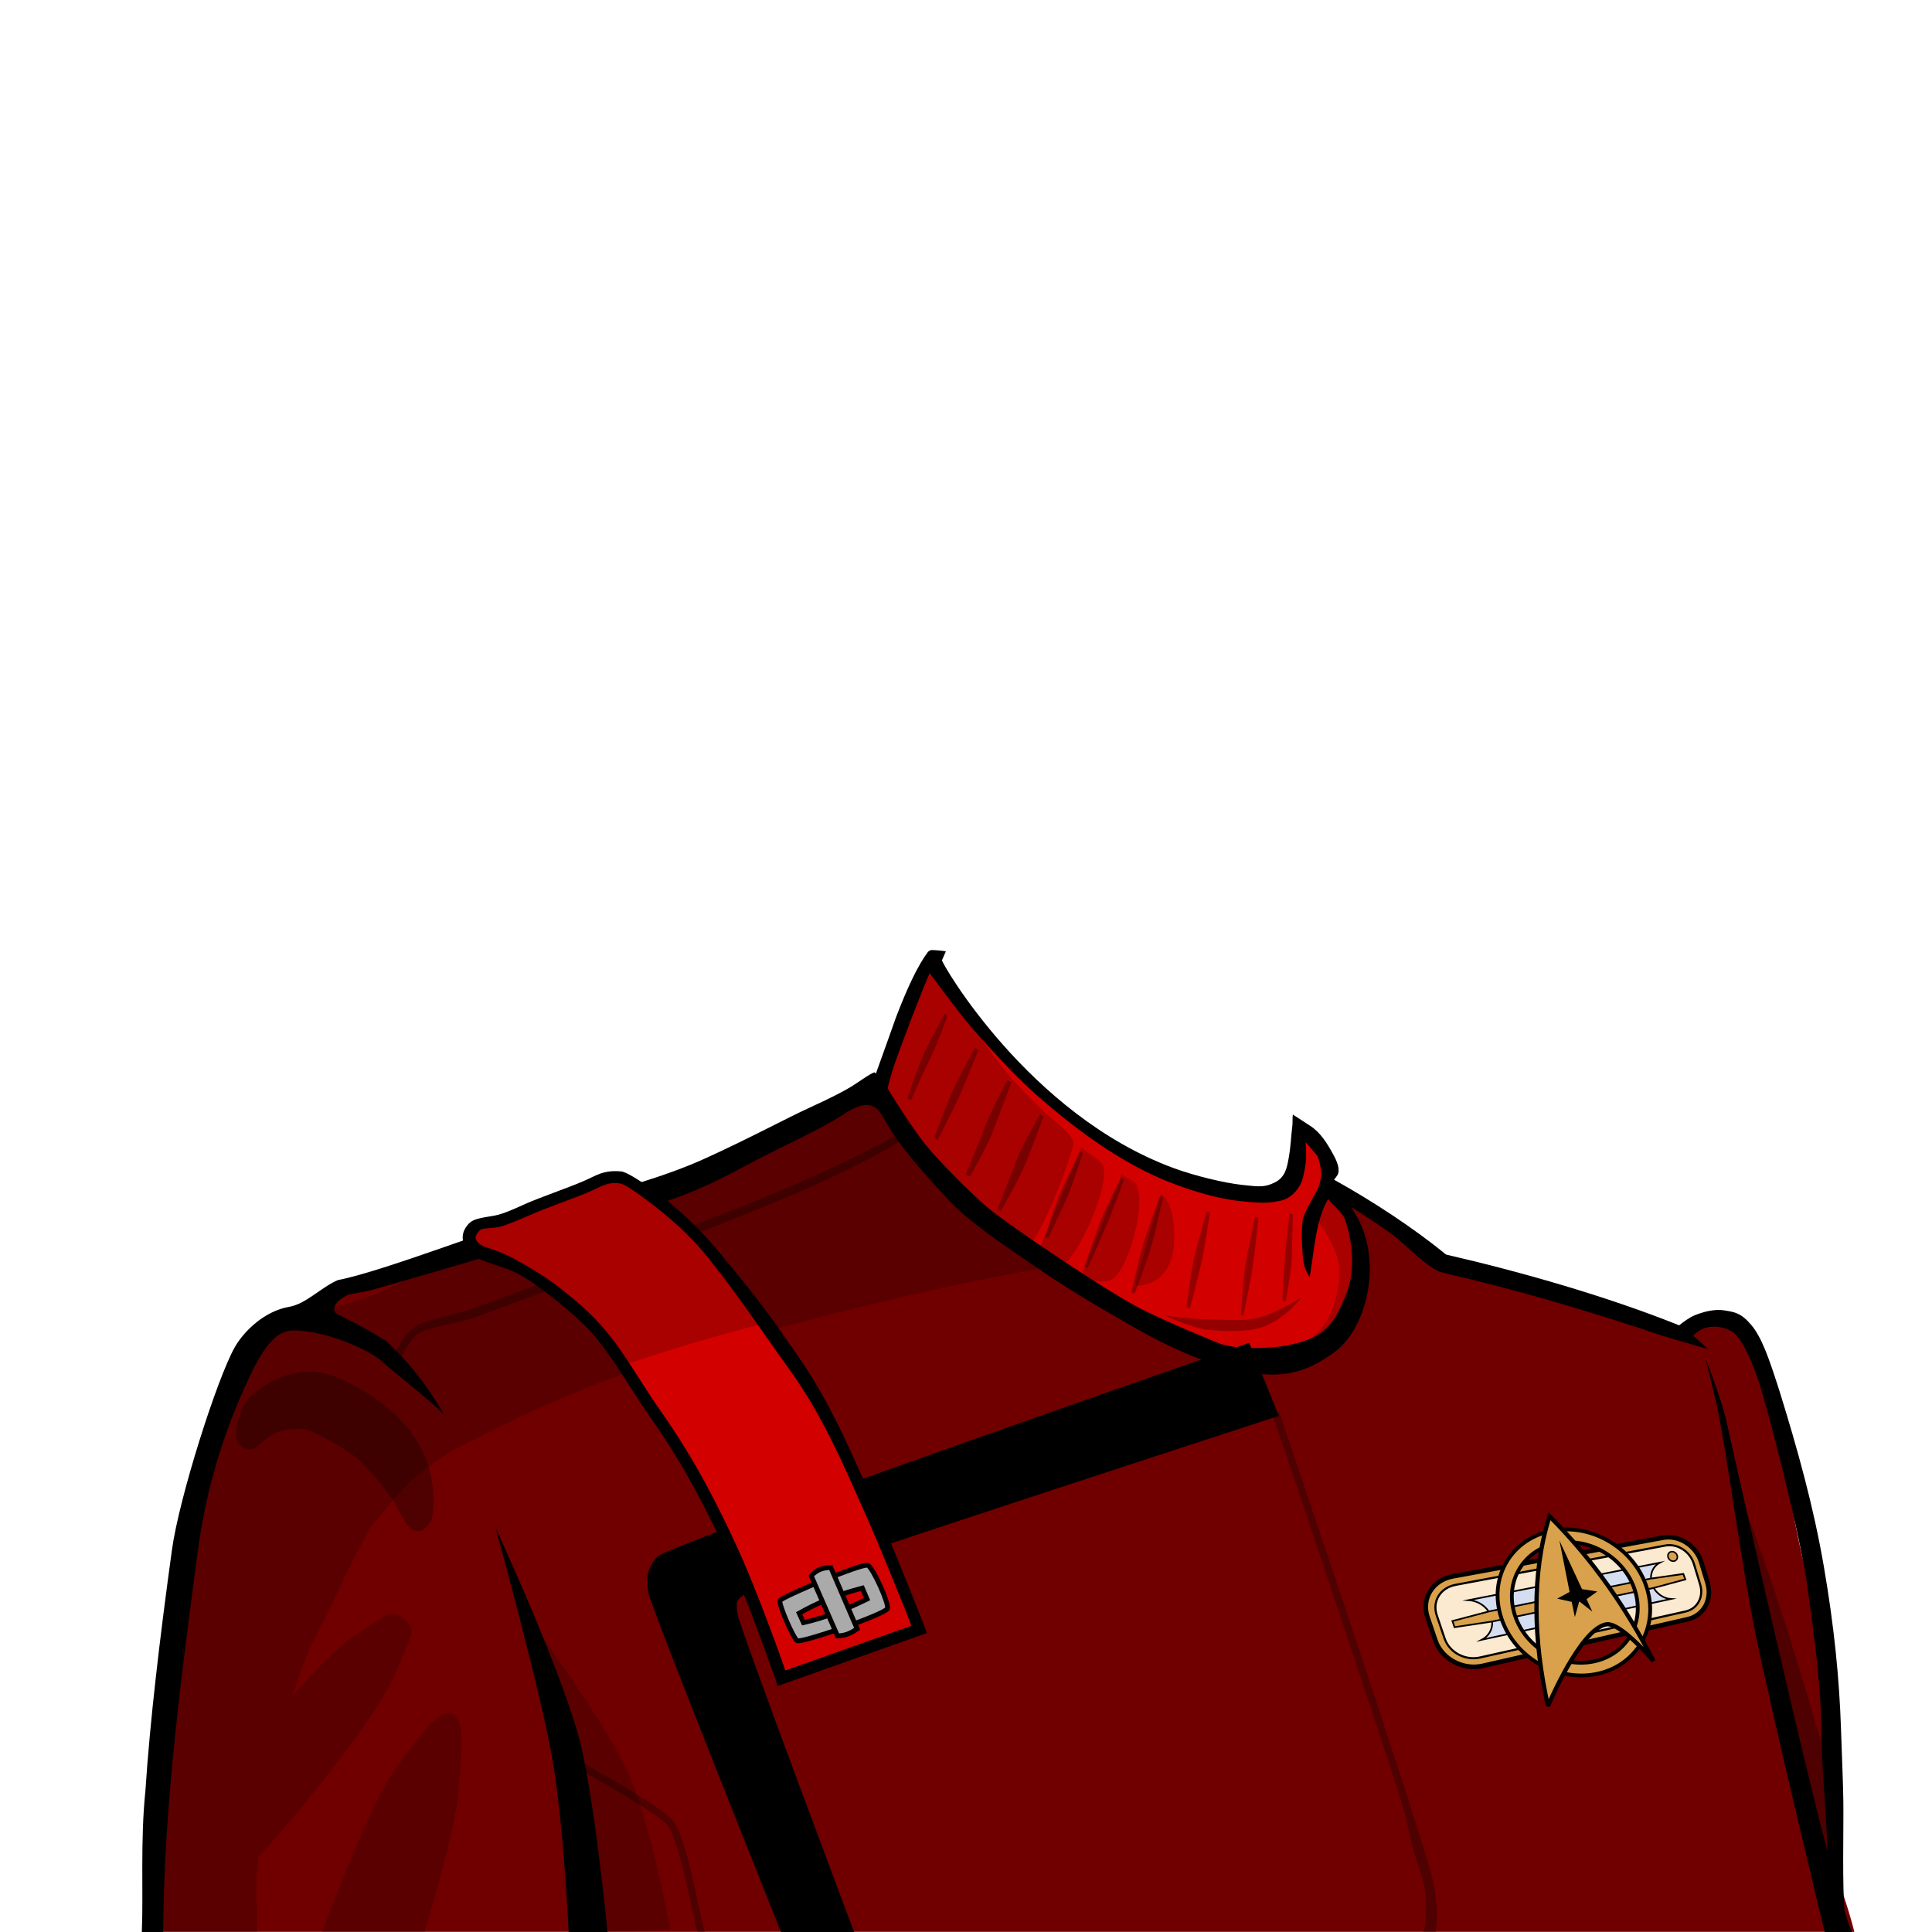
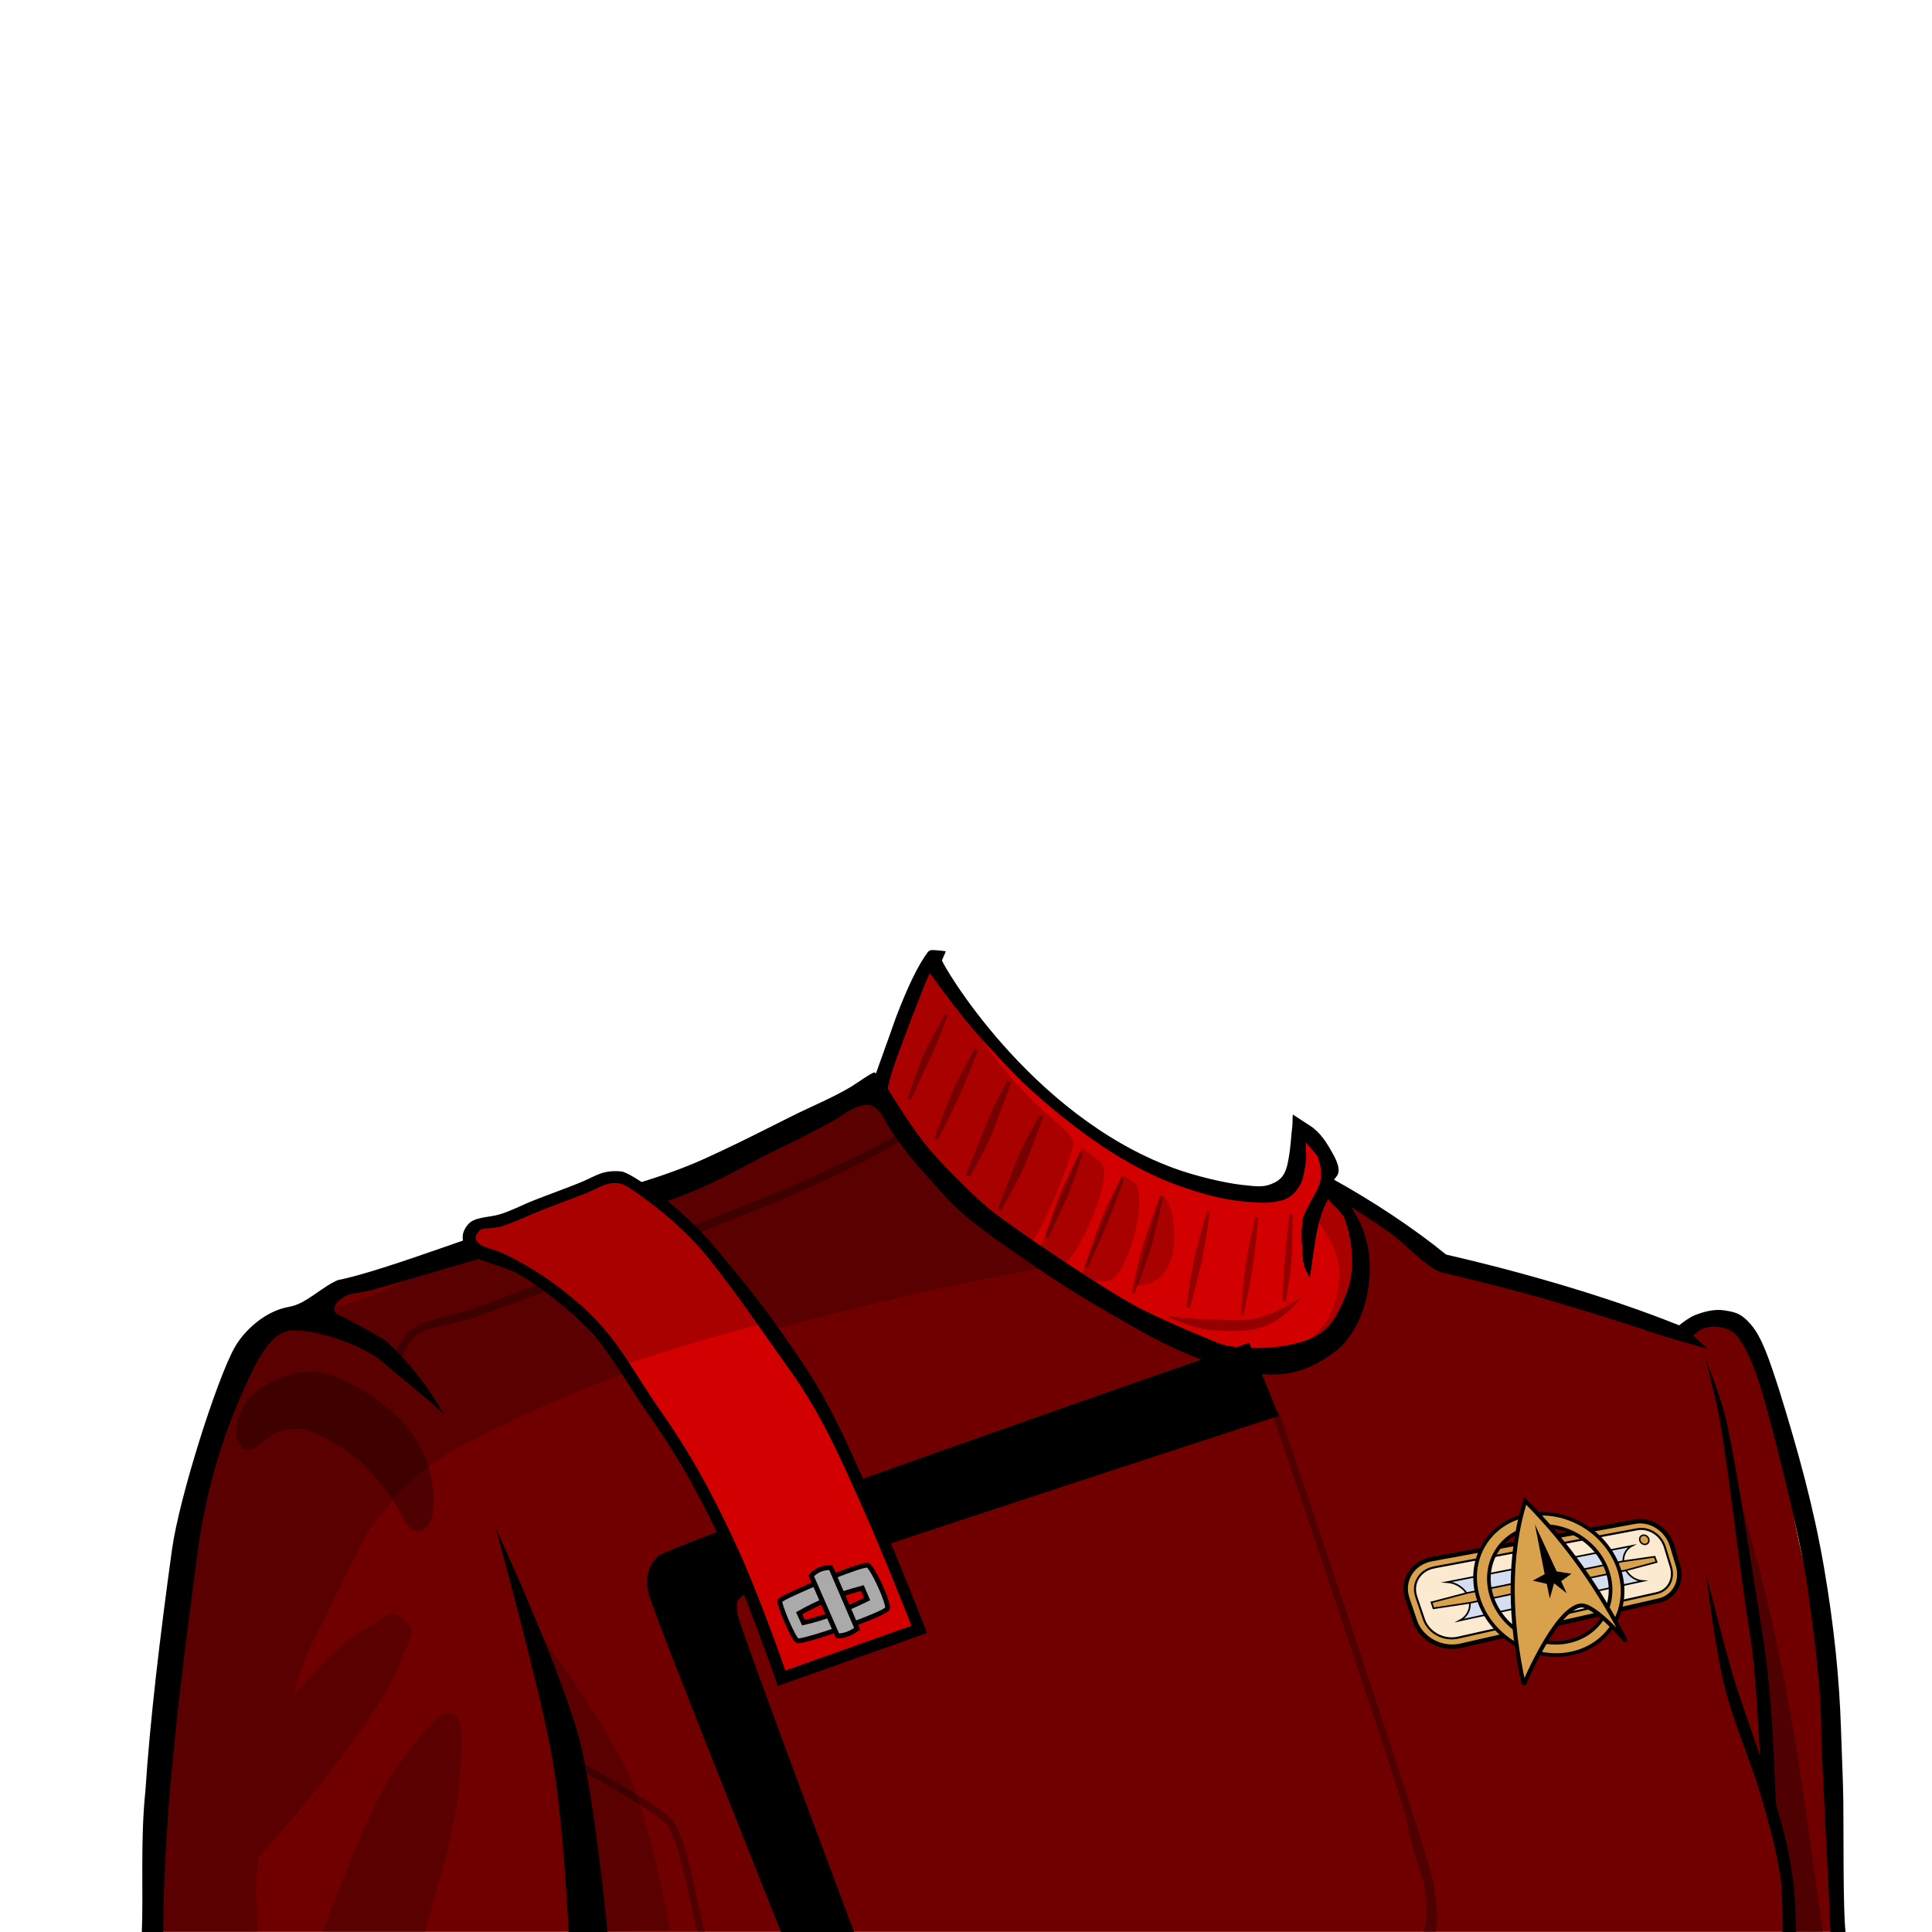
<svg xmlns="http://www.w3.org/2000/svg" width="400" height="400" viewBox="0 0 400 400" version="1.1" id="svg15392" xml:space="preserve">
  <defs id="defs15389" />
  <g id="layer2">
    <path d="m 197.159,245.269 c 12.444,11.152 26.061,20.754 40.716,28.695 l 16.571,6.813 c 0,0 5.667,2.146 16.403,-0.121 0,0 4.03,-0.979 6.349,-4.058 4.065,-5.522 5.469,-9.933 5.815,-14.836 -0.705,-1.992 -2.269,-6.179 -3.657,-9.865 -1.388,-3.688 -3.509,-7.376 -3.509,-7.376 l 0.546,-2.202 -6.601,-7.936 -1.501,11.364 -5.225,2.259 -3.297,-0.307 -3.199,-0.54 c -10.873,-1.412 -25.983,-10.591 -35.02,-17.228 -10.011,-8.518 -21.158,-19.296 -28.112,-30.26 -3.908,4.213 -4.583,6.949 -6.339,12.868 -4.585,11.282 -4.805,12.577 -0.946,20.016 1.255,2.113 1.862,3.637 3.806,5.987" style="fill:#d30000;fill-opacity:1;fill-rule:nonzero;stroke:none;stroke-width:1.333" id="path283406" />
-     <path id="path283456" style="opacity:0.2;fill:#000000;fill-opacity:1;fill-rule:nonzero;stroke:none;stroke-width:1.333" d="m 192.798,199.158 c 0,1e-5 -2.263,5.363 -5.53,12.832 -2.127,5.323 -4.989,8.949 -4.556,13.329 0.387,3.918 3.674,8.472 8.194,14.85 3.452,3.476 5.991,5.161 8.947,7.615 3.741,2.101 10.898,9.722 13,9.848 2.102,0.126 9.666,-19.447 9.363,-21.197 -0.303,-1.75 -4.642,-4.835 -6.65,-6.814 -8.344,-8.224 -11.823,-12.924 -18.973,-25.449 z m 31.125,38.416 -8.891,21.371 c 2.462,1.759 4.435,2.902 5.291,2.584 2.648,-0.991 10.236,-17.37 7.781,-20.619 -0.899,-1.191 -2.558,-1.937 -4.182,-3.336 z m 8.369,5.57 -8.463,21.055 c 2.268,1.092 4.331,1.483 6.217,0.768 2.976,-1.13 7.33,-14.378 5.285,-19.586 -0.292,-0.744 -1.587,-1.101 -3.039,-2.236 z m 42.624,2.181 -1.959,4.621 -0.435,2.355 c 0,0 3.916,5.074 4.591,9.259 0.618,3.833 -0.609,8.583 -2.325,11.725 -1.589,2.91 -8.019,7.669 -8.019,7.669 l 10.723,-4.464 4.514,-12.705 -2.342,-9.861 z m -34.599,1.939 -5.324,18.99 c 4.692,-0.183 6.587,-2.904 7.549,-5.693 0.816,-2.365 1.196,-11.296 -2.225,-13.297 z" />
    <path d="m 166.408,352.362 c -13.788,1.079 -41.091,2.289 -47.417,2.932 l 0.108,1.984 c 0,0 0.602,20.672 0.819,42.722 h 24.399 c 0.988,-22.693 5.003,-38.222 22.091,-47.638" style="opacity:0.2;fill:#000000;fill-opacity:1;fill-rule:nonzero;stroke:none;stroke-width:1.333" id="path283476" />
    <path d="m 176.59,354.748 c 4.167,0 9.357,-0.596 13.644,0.079 5.377,0.847 11.252,3.167 16.605,4.575 4.82,1.268 9.931,2.937 14.808,3.392 5.331,0.499 9.597,2.552 14.851,3.859 8.927,2.221 17.712,4.617 26.58,6.375 8.953,1.773 15.488,5.635 23.573,-0.756 3.796,-3 7.371,-6.689 11.239,-9.769 4.531,-3.608 9.285,-5.483 14.72,-7.296 2.201,-0.735 4.416,-1.433 6.605,-2.203 0.876,-0.308 3.648,-1.972 4.492,-1.815 -7.468,-1.384 -28.835,-2.711 -36.684,-3.816 -9.848,-1.385 -19.031,-1.245 -28.989,-1.02 -11.48,0.259 -22.931,1.909 -34.412,2.456 -11.781,0.563 -23.613,0.036 -35.392,0.343 -3.443,0.089 -9.141,-0.505 -11.648,1.391 -4.237,3.205 1.111,3.741 0.008,4.207" style="opacity:0.2;fill:#000000;fill-opacity:1;fill-rule:nonzero;stroke:none;stroke-width:1.333" id="path283492" />
-     <path id="path283350" style="fill:#700000;fill-opacity:1;fill-rule:nonzero;stroke:none;stroke-width:1.333" d="m 181.812,224.463 c -14.347,6.449 -26.456,10.668 -50.148,24.252 -16.347,4.407 -44.528,13.603 -56.77,17.49 -12.242,3.887 -16.063,6.1 -19.564,8.227 -13.77,16.453 -14.431,36.594 -17.4,53.391 -2.121,11.892 -2.523,23.354 -4.053,37.848 -1.993,13.076 -2.627,24.691 -1.938,34.297 H 383.92 c -1.248,-5.104 -3.23,-10.141 -3.664,-12.309 -0.433,-2.168 0.083,-4.271 -0.303,-7.965 -0.386,-3.694 -0.286,-5.481 -0.229,-11.014 0.057,-5.533 1.219,-17.812 -1.062,-25.49 -1.221,-4.105 -3.554,-13.661 -4.771,-17.768 -4.572,-18.132 -5.004,-34.082 -13.387,-48.806 -0.464,-0.815 -3.386,-3.84 -5.802,-3.403 -2.394,0.432 -5.463,3.615 -6.292,3.194 -3.161,-1.608 -6.229,-1.873 -12.152,-4.085 -9.042,-3.377 -21.745,-9.77 -34.15,-11.209 -5.248,-0.674 -13.242,-7.735 -17.094,-9.266 -4.103,-3.171 -3.031,-1.023 -7.127,-5.59 0,0 0.364,0.819 1.752,4.506 0.853,2.269 2.546,5.052 2.721,7.436 0.213,2.889 0.329,6.67 -0.33,9.455 -0.713,3.009 -5.034,11.598 -11.191,14.164 -6.157,2.566 -11.225,1.242 -16.48,-0.518 -5.254,-1.76 -16.2,-8.468 -16.2,-8.468 -18.126,-9.081 -28.347,-16.044 -39.869,-25.816 -2.768,-2.379 -6.107,-7.241 -8.051,-9.59 -1.943,-2.349 -3.508,-4.594 -4.762,-6.707 -4.143,-6.319 -3.664,1.746 -3.664,-6.254 z" />
-     <path id="path1" style="fill:#000000;fill-opacity:1;fill-rule:nonzero;stroke:none;stroke-width:1.333" d="M 192.826 196.691 C 192.563 196.754 192.316 196.888 192.113 197.09 C 190.05 199.858 187.911 204.342 185.484 210.68 C 185.484 210.68 183.393 216.62 181.348 222.264 L 181.072 222.021 C 180.394 222.1 177.314 224.326 176.279 224.955 C 174.806 225.851 172.251 227.219 167.545 229.363 C 162.839 231.508 155.082 235.725 145.949 239.865 C 136.817 244.005 127.971 246.017 115.959 250.037 C 103.603 253.738 79.158 263.292 69.934 265.033 C 66.358 266.614 63.398 269.928 59.922 270.555 C 54.771 271.412 50.49 275.621 48.625 278.896 C 44.953 285.347 37.101 310.025 35.607 320.834 C 33.128 338.781 31.033 356.409 30.104 370.801 C 29.037 381.02 29.709 391.801 29.363 400 L 33.791 400 C 33.85 374.077 37.844 344.518 40.846 321.898 C 43.067 304.369 48.563 291.619 51.768 284.818 C 54.928 278.111 57.616 275.464 60.643 275.445 C 66.945 275.407 75.696 279.071 78.805 281.621 C 81.935 284.432 89.366 290.171 91.904 292.838 C 88.305 286.604 84.823 282.205 79.873 277.588 C 74.39 274.232 70.857 272.608 69.979 272.174 C 68.397 271.393 69.208 269.346 72.172 268.045 C 72.549 267.879 75.573 267.496 77.408 266.969 C 85.947 264.514 105.343 258.909 109.727 257.316 C 116.783 254.753 130.346 251.399 138.607 248.496 C 146.869 245.594 151.495 242.816 156.893 240.021 C 162.29 237.227 170.338 233.569 174.549 230.771 C 178.76 227.974 181.047 228.094 182.811 231.189 C 185.767 236.975 191.76 243.392 196.109 248.148 C 200.458 252.904 207.989 257.852 212.084 260.672 C 219.981 266.225 225.043 269.197 234.002 274.361 C 242.961 279.525 250.763 282.754 257.57 283.988 C 264.378 285.223 269.712 284.911 276.475 279.803 C 283.237 274.694 286.464 260.355 280.375 250.969 C 280.249 250.774 280.028 250.283 279.85 249.951 C 280.159 250.147 284.777 253.083 287.797 255.254 C 290.918 257.498 295.3 262.363 298.305 263.391 C 314.955 267.294 325.262 270.394 340.34 275.254 C 342.509 276.1 347.786 277.644 348.625 277.846 C 348.98 277.931 353.428 279.275 353.428 279.275 C 353.565 279.121 351.433 277.37 350.549 276.508 C 353.365 273.613 357.1 274.791 358.568 275.654 C 360.037 276.517 362.273 280.283 364.217 286.285 C 366.161 292.288 372.751 317.901 374.203 328.488 C 375.656 339.076 377.116 349.377 377.09 359.98 C 377.387 368.504 378.186 377.027 378.482 385.551 C 379.854 391.155 381.939 395.84 381.939 395.84 C 381.386 391.408 381.721 377.845 381.645 373.055 C 381.568 368.264 381.494 367.882 381.152 357.77 C 380.81 347.658 379.777 336.929 377.625 324.42 C 375.473 311.911 372.208 300.179 368.432 288.025 C 366.242 281.164 364.73 276.847 362.58 274.316 C 360.43 271.786 359.126 271.661 357.064 271.309 C 355.003 270.956 352.665 271.591 350.879 272.311 C 349.826 272.735 348.558 273.67 347.65 274.395 C 332.963 268.485 314.945 263.311 299.406 259.746 C 292.564 254.169 284.045 248.589 276.199 244.244 C 276.426 243.963 276.67 243.655 276.922 243.279 C 277.554 242.068 276.751 240.318 275.99 238.936 C 274.688 236.57 273.358 234.454 271.256 233.086 L 267.666 230.75 C 267.565 231.551 267.642 232.438 267.582 232.926 C 267.236 235.757 267.297 236.9 266.814 239.73 C 266.435 241.957 265.999 243.791 263.932 244.812 C 261.865 245.834 260.822 245.73 257.123 245.316 C 253.424 244.903 247.413 243.468 242.971 241.832 C 212.948 230.775 194.845 199.221 195.025 198.809 L 195.83 196.971 C 195.557 196.88 193.981 196.735 193.605 196.721 L 192.826 196.691 z M 192.479 201.477 C 192.479 201.477 194.783 204.575 195.178 205.102 C 198.637 209.71 200.435 211.997 203.461 215.338 C 209.3 221.785 212.514 225.159 219.055 230.484 C 226.71 236.717 234.776 242.082 243.566 245.305 C 247.688 246.817 252.104 248.131 256.463 248.648 C 261.279 249.144 262.553 249.14 265.156 248.586 C 267.759 248.032 269.407 245.426 269.764 243.812 C 270.166 241.996 270.496 240.435 270.42 238.59 L 270.332 236.484 L 272.779 239.348 C 273.519 241.472 273.937 243.365 272.986 245.75 C 272.4 247.224 269.944 250.941 269.717 252.613 C 269.397 254.964 269.539 257.022 269.678 259.34 C 269.813 261.615 269.964 262.373 271.146 264.443 C 271.962 259.87 272.273 254.4 274.055 250.066 C 274.367 249.308 274.685 248.737 274.975 248.244 C 275.732 249.328 277.141 250.308 278.26 251.957 C 279.869 256.145 280.885 262.631 278.662 268.1 C 276.439 273.569 274.747 276.349 268.891 277.99 C 263.034 279.631 255.145 279.267 252.359 278.107 C 249.574 276.948 243.086 274.362 236.48 271.111 C 229.875 267.861 208.448 253.442 204.322 249.877 C 200.196 246.312 194.061 240.03 191.617 236.977 C 189.217 233.979 185.505 228.281 183.779 225.336 C 183.824 225.121 183.862 224.948 183.943 224.607 C 183.951 224.593 183.964 224.571 183.971 224.559 L 183.957 224.547 C 184.183 223.612 184.52 222.358 185.123 220.566 C 186.295 217.086 191.157 204.291 192.479 201.477 z " />
+     <path id="path283350" style="fill:#700000;fill-opacity:1;fill-rule:nonzero;stroke:none;stroke-width:1.333" d="m 181.812,224.463 c -14.347,6.449 -26.456,10.668 -50.148,24.252 -16.347,4.407 -44.528,13.603 -56.77,17.49 -12.242,3.887 -16.063,6.1 -19.564,8.227 -13.77,16.453 -14.431,36.594 -17.4,53.391 -2.121,11.892 -2.523,23.354 -4.053,37.848 -1.993,13.076 -2.627,24.691 -1.938,34.297 H 380.42 c 0.078,-6.597 -0.228,-9.312 -0.164,-12.309 0.064,-2.997 0.083,-4.271 -0.303,-7.965 -0.386,-3.694 -0.286,-5.481 -0.229,-11.014 0.057,-5.533 1.219,-17.812 -1.062,-25.49 -1.221,-4.105 -3.554,-13.661 -4.771,-17.768 -4.572,-18.132 -5.004,-34.082 -13.387,-48.806 -0.464,-0.815 -3.386,-3.84 -5.802,-3.403 -2.394,0.432 -5.463,3.615 -6.292,3.194 -3.161,-1.608 -6.229,-1.873 -12.152,-4.085 -9.042,-3.377 -21.745,-9.77 -34.15,-11.209 -5.248,-0.674 -13.242,-7.735 -17.094,-9.266 -4.103,-3.171 -3.031,-1.023 -7.127,-5.59 0,0 0.364,0.819 1.752,4.506 0.853,2.269 2.546,5.052 2.721,7.436 0.213,2.889 0.329,6.67 -0.33,9.455 -0.713,3.009 -5.034,11.598 -11.191,14.164 -6.157,2.566 -11.225,1.242 -16.48,-0.518 -5.254,-1.76 -16.2,-8.468 -16.2,-8.468 -18.126,-9.081 -28.347,-16.044 -39.869,-25.816 -2.768,-2.379 -6.107,-7.241 -8.051,-9.59 -1.943,-2.349 -3.508,-4.594 -4.762,-6.707 -4.143,-6.319 -3.664,1.746 -3.664,-6.254 z" />
+     <path id="path1" style="fill:#000000;fill-opacity:1;fill-rule:nonzero;stroke:none;stroke-width:1.333" d="m 192.826,196.691 c -0.264,0.062 -0.51,0.197 -0.713,0.398 -2.064,2.768 -4.203,7.253 -6.629,13.59 0,0 -2.091,5.94 -4.137,11.584 l -0.275,-0.242 c -0.679,0.079 -3.758,2.305 -4.793,2.934 -1.473,0.896 -4.028,2.264 -8.734,4.408 -4.706,2.145 -12.463,6.362 -21.596,10.502 -9.133,4.14 -17.978,6.151 -29.99,10.172 -12.356,3.701 -36.801,13.255 -46.025,14.996 -3.576,1.581 -6.536,4.895 -10.012,5.521 -5.151,0.857 -9.432,5.066 -11.297,8.342 -3.672,6.451 -11.524,31.129 -13.018,41.938 -2.479,17.947 -4.574,35.575 -5.504,49.967 C 29.037,381.02 29.709,391.801 29.363,400 h 4.428 c 0.059,-25.923 4.053,-55.482 7.055,-78.102 2.221,-17.53 7.717,-30.279 10.922,-37.08 3.161,-6.708 5.848,-9.355 8.875,-9.373 6.303,-0.038 15.053,3.626 18.162,6.176 3.13,2.811 10.561,8.55 13.1,11.217 -3.599,-6.234 -7.082,-10.633 -12.031,-15.25 -5.483,-3.356 -9.016,-4.98 -9.895,-5.414 -1.581,-0.781 -0.77,-2.827 2.193,-4.129 0.377,-0.166 3.402,-0.549 5.236,-1.076 8.539,-2.455 27.934,-8.06 32.318,-9.652 7.056,-2.563 20.619,-5.918 28.881,-8.82 8.261,-2.902 12.887,-5.681 18.285,-8.475 5.398,-2.794 13.445,-6.453 17.656,-9.25 4.211,-2.797 6.498,-2.677 8.262,0.418 2.956,5.785 8.95,12.203 13.299,16.959 4.349,4.756 11.88,9.703 15.975,12.523 7.897,5.553 12.959,8.525 21.918,13.689 8.959,5.164 16.761,8.392 23.568,9.627 6.808,1.235 12.141,0.923 18.904,-4.186 6.763,-5.109 9.989,-19.447 3.9,-28.834 -0.126,-0.194 -0.347,-0.686 -0.525,-1.018 0.309,0.196 4.928,3.131 7.947,5.303 3.121,2.244 7.503,7.11 10.508,8.137 16.651,3.904 26.957,7.003 42.035,11.863 2.169,0.846 7.446,2.39 8.285,2.592 0.355,0.086 4.803,1.43 4.803,1.43 0.137,-0.155 -1.995,-1.906 -2.879,-2.768 2.816,-2.895 6.551,-1.717 8.02,-0.854 1.468,0.863 3.705,4.628 5.648,10.631 1.944,6.002 8.534,31.616 9.986,42.203 1.453,10.588 2.913,20.889 2.887,31.492 0.297,8.524 1.593,31.496 1.89,40.02 h 3.125 c -0.553,-4.432 -0.384,-22.155 -0.461,-26.945 -0.076,-4.791 -0.15,-5.173 -0.492,-15.285 -0.342,-10.112 -1.375,-20.84 -3.527,-33.35 -2.152,-12.509 -5.417,-24.241 -9.193,-36.395 -2.19,-6.861 -3.701,-11.179 -5.852,-13.709 -2.15,-2.53 -3.454,-2.655 -5.516,-3.008 -2.062,-0.352 -4.4,0.282 -6.186,1.002 -1.053,0.424 -2.321,1.359 -3.229,2.084 -14.687,-5.909 -32.705,-11.084 -48.244,-14.648 -6.842,-5.577 -15.361,-11.157 -23.207,-15.502 0.227,-0.282 0.471,-0.589 0.723,-0.965 0.632,-1.212 -0.171,-2.961 -0.932,-4.344 -1.302,-2.366 -2.632,-4.481 -4.734,-5.85 L 267.666,230.75 c -0.101,0.801 -0.024,1.688 -0.084,2.176 -0.346,2.831 -0.285,3.975 -0.768,6.805 -0.38,2.227 -0.816,4.061 -2.883,5.082 -2.067,1.021 -3.11,0.917 -6.809,0.504 -3.699,-0.413 -9.71,-1.848 -14.152,-3.484 -30.022,-11.057 -48.126,-42.611 -47.945,-43.023 l 0.805,-1.838 c -0.273,-0.091 -1.849,-0.236 -2.225,-0.25 z m -0.348,4.785 c 0,0 2.304,3.099 2.699,3.625 3.459,4.608 5.257,6.896 8.283,10.236 5.839,6.447 9.053,9.822 15.594,15.146 7.656,6.233 15.721,11.598 24.512,14.82 4.121,1.512 8.538,2.826 12.896,3.344 4.817,0.495 6.091,0.492 8.693,-0.062 2.603,-0.554 4.251,-3.16 4.607,-4.773 0.402,-1.816 0.733,-3.377 0.656,-5.223 l -0.088,-2.105 2.447,2.863 c 0.74,2.125 1.158,4.017 0.207,6.402 -0.586,1.474 -3.043,5.191 -3.27,6.863 -0.32,2.35 -0.178,4.409 -0.039,6.727 0.135,2.275 0.287,3.033 1.469,5.104 0.816,-4.573 1.127,-10.043 2.908,-14.377 0.312,-0.758 0.63,-1.33 0.92,-1.822 0.758,1.084 2.166,2.064 3.285,3.713 1.609,4.188 2.626,10.674 0.402,16.143 -2.223,5.469 -3.915,8.25 -9.771,9.891 -5.857,1.641 -13.746,1.277 -16.531,0.117 -2.785,-1.16 -9.274,-3.745 -15.879,-6.996 -6.605,-3.251 -28.032,-17.669 -32.158,-21.234 -4.126,-3.565 -10.261,-9.847 -12.705,-12.9 -2.401,-2.998 -6.112,-8.695 -7.838,-11.641 0.045,-0.215 0.083,-0.388 0.164,-0.729 0.008,-0.014 0.021,-0.036 0.027,-0.049 l -0.014,-0.012 c 0.226,-0.935 0.563,-2.189 1.166,-3.98 1.172,-3.48 6.034,-16.275 7.355,-19.09 z" />
    <path style="color:#000000;fill:#000000;fill-opacity:0.3;-inkscape-stroke:none" d="m 185.898,234.82 c 0,0 -6.373,3.888 -21.188,10.355 -14.765,6.446 -62.132,24.12 -66.996,25.787 -4.892,1.677 -9.557,2.077 -12.279,4.115 -2.715,2.033 -3.881,6.02 -3.881,6.02 l 1.43,0.451 c 0,0 1.262,-3.707 3.35,-5.27 2.08,-1.557 7.205,-1.906 12.285,-3.648 5.108,-1.751 51.689,-19.232 66.61,-25.747 14.872,-6.493 21.451,-10.784 21.451,-10.784 z" id="path21830" />
    <path style="fill:#000000;fill-opacity:1;stroke:none;stroke-width:1px;stroke-linecap:butt;stroke-linejoin:miter;stroke-opacity:1" d="m 258.629,278.014 6.147,15.13 c 0,0 -107.828,35.127 -110.199,36.679 -2.371,1.552 -2.144,1.815 -1.891,4.255 C 152.938,336.518 176.832,400 176.832,400 h -15.13 c 0,0 -26.966,-67.368 -27.457,-70.177 -0.491,-2.809 -0.489,-5.007 1.891,-7.565 2.38,-2.558 122.492,-44.244 122.492,-44.244 z" id="path21855" />
    <path style="color:#000000;fill:#000000;fill-opacity:0.3;-inkscape-stroke:none" d="m 264.83,292.297 -1.42,0.482 c 0,0 7.669,22.598 15.494,46.078 3.913,11.74 7.864,23.701 10.914,33.164 1.525,4.731 1.989,8.337 2.945,11.477 0.956,3.14 1.911,5.871 2.045,6.628 0.617,3.486 0.402,5.903 0.373,7.432 -0.03,1.529 -0.526,2.441 -0.526,2.441 h 2.619 c 0,0 0.21,-0.774 0.242,-2.412 0.032,-1.638 -0.098,-4.153 -0.73,-7.723 -0.178,-1.006 -0.791,-3.149 -1.752,-6.303 -0.961,-3.154 -2.262,-7.266 -3.789,-12.002 -3.053,-9.472 -7.005,-21.435 -10.918,-33.178 -7.827,-23.485 -15.498,-46.086 -15.498,-46.086 z" id="path21857" />
-     <path style="fill:#000000;fill-opacity:1;stroke:none;stroke-width:1px;stroke-linecap:butt;stroke-linejoin:miter;stroke-opacity:1" d="m 353.138,281.382 c 0,0 3.239,8.064 4.312,12.9 4.396,19.808 16.287,71.756 20.328,86.806 5.027,18.724 5.674,18.913 5.674,18.913 h -5.674 c 0,0 -10.264,-42.336 -14.127,-60.797 -2.989,-14.284 -6.088,-38.407 -8.21,-48.239 -0.653,-3.023 -2.303,-9.583 -2.303,-9.583 z" id="path21859" />
+     <path style="fill:#000000;fill-opacity:1;stroke:none;stroke-width:1px;stroke-linecap:butt;stroke-linejoin:miter;stroke-opacity:1" d="m 353.138,281.382 c 0,0 3.239,8.064 4.312,12.9 2.247,10.127 4.718,27.184 7.366,43.471 2.531,15.569 2.385,30.606 3.135,38.903 C 369.698,395.964 369.579,400 369.579,400 h 1.6 c 0,0 -3.164,-18.766 -6.188,-30.806 -0.823,-3.277 -0.968,-20.021 -2.688,-30.762 -2.498,-15.591 -4.739,-37.637 -6.862,-47.468 -0.653,-3.023 -2.303,-9.583 -2.303,-9.583 z" id="path21859-9" />
    <path style="fill:#000000;fill-opacity:1;stroke:none;stroke-width:1px;stroke-linecap:butt;stroke-linejoin:miter;stroke-opacity:1" d="m 102.6,316.312 c 0,0 9.466,34.291 11.82,48.227 C 116.775,378.475 117.731,400 117.731,400 h 8.038 c 0,0 -2.183,-23.234 -5.201,-37.352 -3.018,-14.119 -17.967,-46.336 -17.967,-46.336 z" id="path24240" />
    <path style="fill:#000000;fill-opacity:0.3;stroke:none;stroke-width:1px;stroke-linecap:butt;stroke-linejoin:miter;stroke-opacity:1" d="m 49.352,298.674 c -0.688,-1.078 -0.514,-3.032 0.041,-5.084 0.554,-2.052 1.722,-4.2 4.434,-6.067 2.712,-1.867 6.67,-3.875 11.367,-3.51 4.697,0.365 10.943,4.165 14.71,7.188 3.767,3.023 6.24,6.356 7.857,9.863 1.616,3.506 2.129,7.823 2.006,10.364 -0.123,2.541 -0.433,3.61 -1.337,4.513 -0.905,0.903 -1.207,1.424 -2.842,0.836 -1.635,-0.588 -3.678,-5.516 -4.179,-6.185 -0.501,-0.669 -4.427,-6.181 -7.522,-8.693 -3.095,-2.511 -9.528,-5.851 -10.866,-6.018 -1.337,-0.167 -4.291,-0.05 -6.133,0.875 -1.842,0.924 -3.734,3.179 -4.9,3.304 -1.166,0.125 -1.947,-0.308 -2.636,-1.386 z" id="path26498" />
    <path style="fill:#d30000;fill-opacity:1;stroke:none;stroke-width:2.5;stroke-linecap:butt;stroke-linejoin:miter;stroke-dasharray:none;stroke-opacity:1" d="m 128.426,243.879 c 3.312,0.306 13.521,7.609 19.605,15.378 6.084,7.769 10.494,13.567 17.026,23.502 6.532,9.935 10.777,20.196 14.713,28.966 3.936,8.77 10.259,25.576 10.259,25.576 l -28.388,10.115 c 0,0 -5.924,-17.313 -9.918,-26.036 -3.994,-8.723 -8.666,-18.101 -15.632,-28.046 -6.966,-9.945 -20.646,-26.349 -26.548,-29.741 -5.902,-3.391 -8.164,-3.258 -10.918,-4.687 -2.754,-1.429 -3.54,-4.097 -1.034,-5.287 2.506,-1.19 6.924,-1.697 10.324,-3.208 3.4,-1.511 10.453,-3.364 13.27,-4.577 2.817,-1.213 3.93,-2.26 7.241,-1.954 z" id="path25547" />
    <path style="color:#000000;fill:#000000;-inkscape-stroke:none" d="m 128.576,242.527 c -1.799,-0.166 -3.158,0.051 -4.344,0.477 -1.185,0.426 -2.165,0.996 -3.508,1.574 -3.194,1.375 -8.878,3.312 -11.979,4.69 -1.628,0.723 -3.604,1.672 -5.516,2.215 -1.934,0.549 -4.957,0.506 -6.198,1.881 -0.948,1.05 -1.412,2.161 -1.182,3.48 0.23,1.319 0.725,2.136 2.051,3.079 1.649,1.174 4.216,1.686 7.615,3.01 3.4,1.324 7.685,4.662 11.803,8.079 8.301,6.889 10.832,13.163 17.749,23.038 6.905,9.858 11.538,19.154 15.52,27.85 3.921,8.564 10.015,25.933 10.015,25.933 l 0.389,1.24 30.91,-10.969 -0.422,-1.182 c 0,0 -6.591,-16.845 -10.57,-25.71 -3.924,-8.744 -8.314,-19.556 -14.809,-29.141 -6.727,-9.929 -9.781,-13.906 -17.638,-23.321 -3.823,-4.58 -8.666,-9.091 -13.418,-12.539 -2.402,-1.64 -5.299,-3.584 -6.47,-3.686 z m -0.23,2.49 c 1.314,0.224 4.221,2.488 5.232,3.219 4.663,3.383 9.57,7.767 13.193,12.353 7.267,9.197 9.886,13.525 16.77,23.092 6.806,9.458 11.141,19.759 15.088,28.555 3.621,8.069 9.408,22.542 10.062,24.355 l -26.107,9.264 c -0.597,-1.898 -5.943,-16.743 -9.722,-24.995 -4.007,-8.75 -8.719,-18.21 -15.746,-28.242 -7.015,-10.016 -9.496,-16.305 -18.2,-23.528 -4.385,-3.639 -6.942,-5.433 -12.492,-8.485 -3.333,-1.833 -6.027,-2.284 -6.718,-2.776 -1.91,-1.385 -1.257,-2.069 -0.373,-3.128 0.439,-0.543 3.077,-0.281 4.867,-0.912 1.749,-0.617 3.789,-1.449 5.561,-2.236 3.699,-1.644 9.513,-3.626 11.953,-4.676 1.474,-0.634 2.462,-1.195 3.365,-1.52 0.903,-0.325 1.953,-0.562 3.268,-0.338 z" id="path25549" />
    <path id="path38359" style="fill:#aaaaaa;fill-opacity:1;stroke:#000000;stroke-width:1px;stroke-linecap:butt;stroke-linejoin:miter;stroke-opacity:1" d="m 179.681,324.083 c -1.06,-0.524 -17.931,6.559 -18.205,7.316 -0.274,0.757 2.74,7.75 3.576,8.289 0.836,0.539 18.39,-5.525 18.693,-6.664 0.304,-1.139 -3.004,-8.417 -4.064,-8.941 z m -1.137,4.715 0.975,2.275 c -4.307,2.113 -8.777,3.902 -13.166,4.877 l -0.895,-1.951 c 4.087,-2.286 7.731,-3.799 13.086,-5.201 z" />
    <path style="fill:#aaaaaa;fill-opacity:1;stroke:#000000;stroke-width:1px;stroke-linecap:butt;stroke-linejoin:miter;stroke-opacity:1" d="m 167.95,326.253 5.446,12.435 c 1.436,0 2.709,-0.488 4.064,-1.463 l -5.446,-12.679 c -1.68,0 -2.953,0.488 -4.064,1.707 z" id="path38364" />
    <path style="color:#000000;fill:#000000;fill-opacity:0.3;-inkscape-stroke:none" d="m 119.842,364.553 -0.719,1.316 c 0,0 3.834,2.095 8.107,4.615 4.273,2.52 9.044,5.54 10.645,7.088 0.621,0.601 1.587,2.687 2.406,5.336 0.819,2.649 1.591,5.895 2.254,9.037 1.325,6.284 1.877,8.054 1.877,8.054 h 1.482 c 0,0 -0.556,-2.027 -1.892,-8.363 -0.668,-3.168 -1.447,-6.445 -2.289,-9.17 -0.843,-2.725 -1.648,-4.864 -2.797,-5.975 -1.94,-1.876 -6.626,-4.766 -10.924,-7.301 -4.298,-2.535 -8.15,-4.639 -8.15,-4.639 z" id="path29505" />
    <path style="fill:#000000;fill-opacity:0.2;stroke:none;stroke-width:1px;stroke-linecap:butt;stroke-linejoin:miter;stroke-opacity:1" d="m 111.348,337.589 c 0,0 13.128,17.953 18.203,28.369 5.076,10.416 9.22,33.57 9.22,33.57 L 121.986,400 c 0,0 -6.147,-41.371 -6.147,-43.262 0,-1.891 -4.492,-19.149 -4.492,-19.149 z" id="path29511" />
-     <path style="fill:#000000;fill-opacity:0.3;stroke:none;stroke-width:1px;stroke-linecap:butt;stroke-linejoin:miter;stroke-opacity:1" d="m 358.865,305.91 c 8.124,20.675 13.406,38.174 19.858,60.52 v 26.005 l -9.929,-36.407 z" id="path30301" />
-     <path id="path283392" style="opacity:0.2;fill:#000000;fill-opacity:1;fill-rule:nonzero;stroke:none;stroke-width:1.333" d="m 180.334,226.482 c -6.753,2.548 -20.445,9.983 -46.17,20.505 -0.87,-1.602 -5.853,-3.931 -7.201,-3.429 -9.966,3.712 -21.473,8.676 -29.156,11.46 -1.18,0.427 3.312,3.344 2.127,3.785 -7.359,2.742 -14.855,5.777 -22.747,9.329 -6.939,2.888 -18.86,4.378 -21.764,6.984 -9.816,11.622 -9.895,21.503 -14.791,40.004 -3.949,17.256 -5.046,35.594 -6.633,50.428 -1.108,6.505 -0.997,8.399 -2.473,17.393 0.118,5.331 -0.859,8.657 -0.283,11.867 l 0.24,0.479 c 0.447,2.493 1.181,2.085 1.541,4.68 h 20.166 c 0.196,-3.433 -0.167,-7.002 -0.09,-10.297 0.042,-1.774 0.235,-3.53 0.482,-5.281 0.404,-0.464 0.823,-0.934 1.264,-1.41 7.255,-7.835 23.254,-27.691 26.951,-36.406 3.697,-8.715 4.564,-8.992 1.891,-11.348 -2.673,-2.355 -3.583,-0.757 -9.455,2.836 -3.628,2.22 -8.837,7.531 -13.672,13.014 1.147,-3.628 2.456,-7.188 3.973,-10.648 5.683,-10.92 7.045,-14.963 12.229,-24.254 8.062,-9.835 8.68,-10.665 17.275,-16.047 9.831,-5.058 15.434,-7.809 26.709,-12.521 2.854,-1.168 5.813,-2.284 8.838,-3.348 0.539,-0.19 -0.22,-1.678 0.322,-1.865 9.288,-3.191 19.82,-6.268 29.008,-8.569 0.425,-0.121 1.438,1.414 1.858,1.296 2.371,-0.668 4.654,-1.29 6.85,-1.868 28.435,-7.481 48.859,-10.789 48.859,-10.789 0,0 -11.602,-5.517 -20.873,-16.654 -3.089,-3.713 -5.027,-4.511 -7.254,-8.996 -2.228,-4.484 -3.544,-5.332 -8.021,-10.328 z m -87.268,128.154 c -2.814,-0.078 -6.611,5.147 -11.551,12.051 C 76.246,374.051 66.666,400 66.666,400 h 21.277 c 0,0 6.296,-20.767 6.926,-28.617 0.63,-7.85 1.61,-15.804 -1.252,-16.658 -0.179,-0.053 -0.363,-0.083 -0.551,-0.088 z" />
-     <g id="g35941" transform="rotate(-3.814482,324.6639,333.5937)">
+     <g id="g35941" transform="matrix(0.9644349,-0.06440659,0.06430254,0.9659954,-15.04921,28.44984)">
      <path style="color:#000000;fill:#d9a14b;stroke:#000000;stroke-width:1.472;stroke-miterlimit:9;stroke-dasharray:none;stroke-opacity:1" d="m 301.358,325.046 c -4.073,0.472 -6.598,3.978 -5.573,7.803 l 1.315,4.905 c 1.014,3.785 5.12,6.322 9.104,5.691 l 43.039,-6.814 c 3.197,-0.506 5.129,-3.604 4.355,-6.935 l -1.002,-4.315 c -0.781,-3.363 -4.025,-5.8 -7.286,-5.423 z m 0.407,1.544 43.876,-5.234 c 2.547,-0.304 5.045,1.562 5.659,4.196 l 1.008,4.328 c 0.608,2.611 -0.883,4.992 -3.388,5.38 l -43.114,6.674 c -3.111,0.482 -6.247,-1.47 -7.034,-4.417 l -1.305,-4.888 c -0.794,-2.976 1.129,-5.66 4.298,-6.038 z" id="path34684" />
      <path id="rect18996" style="fill:#fbeacf;stroke-width:0.195;stroke-miterlimit:9" d="m 301.562,325.818 43.915,-5.161 c 2.904,-0.341 5.775,1.81 6.472,4.808 l 1.005,4.322 c 0.691,2.972 -1.021,5.712 -3.872,6.158 l -43.077,6.744 c -3.548,0.555 -7.167,-1.69 -8.067,-5.055 l -1.31,-4.896 c -0.909,-3.4 1.313,-6.494 4.934,-6.92 z" />
      <path style="color:#000000;fill:#d9a14b;stroke:#000000;stroke-width:0.44;stroke-miterlimit:9;stroke-opacity:1;-inkscape-stroke:none" d="m 301.358,325.046 c -4.073,0.472 -6.598,3.978 -5.573,7.803 l 1.315,4.905 c 1.014,3.785 5.12,6.322 9.104,5.691 l 43.039,-6.814 c 3.197,-0.506 5.129,-3.604 4.355,-6.935 l -1.002,-4.315 c -0.781,-3.363 -4.025,-5.8 -7.286,-5.423 z m 0.407,1.544 43.876,-5.234 c 2.547,-0.304 5.045,1.562 5.659,4.196 l 1.008,4.328 c 0.608,2.611 -0.883,4.992 -3.388,5.38 l -43.114,6.674 c -3.111,0.482 -6.247,-1.47 -7.034,-4.417 l -1.305,-4.888 c -0.794,-2.976 1.129,-5.66 4.298,-6.038 z" id="rect18998" />
      <path id="rect21363" style="fill:#d5def1;fill-opacity:1;stroke:#000000;stroke-width:0.349;stroke-miterlimit:9;stroke-dasharray:none;stroke-opacity:1" d="m 304.277,329.928 c 2.12,0.283 3.915,1.807 4.418,3.734 0.498,1.928 -0.413,3.813 -2.245,4.626 l 39.607,-5.815 c -1.763,-0.241 -3.283,-1.639 -3.713,-3.425 -0.424,-1.791 0.355,-3.513 1.901,-4.213 z" />
      <path id="path21425" style="fill:#d9a14b;stroke:#000000;stroke-width:0.308;stroke-miterlimit:9" d="m 347.962,323.584 c 0.128,0.547 -0.191,1.044 -0.714,1.111 -0.525,0.067 -1.056,-0.323 -1.185,-0.873 -0.13,-0.55 0.192,-1.048 0.718,-1.113 0.524,-0.065 1.053,0.327 1.181,0.874 z" />
      <path style="fill:#d9a14b;fill-opacity:1;stroke:#000000;stroke-width:0.352;stroke-linecap:butt;stroke-linejoin:miter;stroke-dasharray:none;stroke-opacity:1" d="m 300.629,334.019 7.743,-1.491 33.729,-4.536 6.87,-0.523 0.352,1.155 -6.751,1.342 -33.646,4.692 -7.953,0.66 z" id="path21495" />
      <path id="path21497" style="fill:#d9a14b;fill-opacity:1;stroke:#000000;stroke-width:0.785;stroke-miterlimit:9;stroke-dasharray:none;stroke-opacity:1" d="m 322.776,316.715 c -8.732,0.892 -14.24,8.732 -11.996,17.394 2.22,8.571 11.08,14.213 19.499,12.735 8.096,-1.42 12.893,-8.962 10.974,-16.965 -1.937,-8.082 -10.087,-14.022 -18.477,-13.165 z m 0.667,2.676 c 6.927,-0.751 13.7,4.131 15.318,10.834 1.605,6.649 -2.4,12.895 -9.125,14.032 -6.947,1.175 -14.205,-3.505 -16.015,-10.543 -1.826,-7.098 2.664,-13.547 9.822,-14.323 z" />
      <path style="fill:#d9a14b;fill-opacity:1;stroke:#000000;stroke-width:0.881;stroke-linecap:butt;stroke-linejoin:miter;stroke-dasharray:none;stroke-opacity:1" d="m 319.196,352.897 c -2.111,-13.578 -1.622,-27.542 2.927,-39.203 8.577,9.866 14.64,20.139 19.5,31.382 0,0 -6.331,-8.666 -9.309,-8.245 -5.451,0.655 -13.118,16.067 -13.118,16.067 z" id="path21563" />
      <path style="fill:#000000;fill-opacity:1;stroke:none;stroke-width:0.44px;stroke-linecap:butt;stroke-linejoin:miter;stroke-opacity:1" d="m 325.231,329.624 -1.39,-10.761 3.993,10.344 3.125,0.703 -2.312,1.437 1.012,2.663 -2.554,-2.309 -1.131,3.196 -0.439,-3.191 -2.96,-0.874 z" id="path21565" />
    </g>
    <path style="color:#000000;fill:#000000;fill-opacity:0.3;-inkscape-stroke:none" d="m 259.131,273.105 c -2.657,0.368 -6.057,0.133 -9.781,0.017 -3.779,-0.118 -8.092,-0.742 -8.092,-0.742 0,0 5.422,2.633 9.184,2.979 3.851,0.354 7.702,0.311 10.242,-0.38 5.119,-1.392 8.792,-6.405 8.792,-6.405 0,0 -5.971,3.925 -10.345,4.532 z" id="path25489" />
    <path id="path21908" style="color:#000000;fill:#000000;fill-opacity:0.3;-inkscape-stroke:none" d="m 266.971,251.305 c 0,0 -0.709,5.861 -0.959,8.884 -0.251,3.023 -0.503,9.211 -0.503,9.211 l 0.691,0.016 c 0,0 1.138,-6.037 1.235,-9.063 0.101,-3.179 0.229,-8.991 0.229,-8.991 z m -7.141,0.669 c 0,0 -1.541,7.212 -2.015,10.277 -0.474,3.065 -0.911,9.951 -0.911,9.951 l 0.514,0.179 c 0,0 1.425,-6.702 1.898,-9.767 0.474,-3.064 1.236,-10.542 1.236,-10.542 z m -9.977,-1.103 c 0,0 -1.977,6.599 -2.674,9.832 -0.697,3.232 -1.548,9.979 -1.548,9.979 l 0.743,0.169 c 0,0 1.726,-6.458 2.423,-9.69 0.697,-3.232 1.715,-10.16 1.715,-10.16 z m -9.676,-3.249 c 0,0 -2.526,6.742 -3.502,10.03 -0.975,3.287 -2.433,9.988 -2.433,9.988 l 0.706,0.152 c 0,0 2.414,-6.417 3.389,-9.705 0.975,-3.288 2.461,-10.272 2.461,-10.272 z m -8.077,-3.765 c 0,0 -2.808,5.327 -4.034,8.392 -1.226,3.065 -3.531,9.997 -3.531,9.997 l 0.645,0.282 c 0,0 3.139,-6.907 4.365,-9.971 1.226,-3.064 3.199,-8.457 3.199,-8.457 z m -8.515,-5.458 c 0,0 -2.865,5.765 -4.118,8.662 -1.254,2.897 -3.111,8.973 -3.111,8.973 l 0.622,0.335 c 0,0 2.683,-5.567 3.937,-8.465 1.254,-2.898 3.252,-9.089 3.252,-9.089 z m -8.26,-7.635 c 0,0 -3.557,6.062 -4.856,9.444 -1.246,3.245 -3.928,10.129 -3.928,10.129 l 0.609,0.452 c 0,0 3.6,-6.223 4.97,-9.417 1.492,-3.478 3.898,-10.195 3.898,-10.195 z m -6.748,-7.075 c 0,0 -3.215,5.812 -4.557,9.392 -1.2,3.2 -4.078,10.101 -4.078,10.101 l 0.852,0.426 c 0,0 3.514,-6.086 4.74,-9.273 1.417,-3.685 3.856,-10.263 3.856,-10.263 z m -6.71,-6.716 c 0,0 -2.984,5.32 -4.326,8.205 -1.453,3.124 -4.073,10.315 -4.073,10.315 l 0.644,0.544 c 0,0 3.795,-7.37 4.833,-9.831 0.787,-1.868 3.608,-8.773 3.608,-8.773 z m -6.209,-7.109 c 0,0 -2.704,4.793 -4.06,7.635 -1.519,3.184 -3.7,9.89 -3.7,9.89 l 0.694,0.401 c 0,0 2.512,-5.697 4.044,-8.785 1.381,-2.783 3.509,-8.656 3.509,-8.656 z" />
+     <path id="path1-0" style="color:#000000;display:inline;fill:#000000;-inkscape-stroke:none" d="m 353.23,325.85 c 0,0 1.941,16.783 4.254,25.033 2.11,7.525 5.301,14.575 7.363,21.832 1.558,5.484 3.099,10.945 3.834,16.469 0.438,3.287 0.377,10.816 0.377,10.816 h 2.799 c 0,0 -0.133,-7.425 -0.684,-11.22 -0.991,-6.825 -2.193,-11.059 -4.016,-16.852 -3.207,-10.188 -6.005,-17.493 -7.728,-22.961 -2.083,-6.611 -6.199,-23.117 -6.199,-23.117 z" />
+     <path style="fill:#000000;fill-opacity:0.3;stroke:none;stroke-width:1px;stroke-linecap:butt;stroke-linejoin:miter;stroke-opacity:1" d="m 358.865,305.91 c 6.968,22.409 11.387,43.035 15.041,69.142 1.164,8.316 2.328,16.632 3.492,24.947 h -6.553 l -5.423,-44.309 z" id="path30301" />
+     <path d="m 274.79,241.134 c 0.436,0.698 0.823,1.49 1.077,2.662 0.684,3.148 -0.621,3.374 -1.812,6.27 -1.782,4.334 -2.092,9.805 -2.908,14.378 -1.182,-2.07 -1.334,-2.829 -1.47,-5.104 -0.139,-2.317 -0.28,-4.377 0.039,-6.727 0.227,-1.673 2.684,-5.388 3.27,-6.862 1.184,-2.969 0.253,-5.169 -0.789,-8.012 0.282,0.282 0.48,0.26 0.818,0.481 0.544,1.24 1.201,1.995 1.775,2.915" style="fill:#000000;fill-opacity:1;fill-rule:nonzero;stroke:none;stroke-width:1.333" id="path283442" />
+     <path id="path283456" style="opacity:0.2;fill:#000000;fill-opacity:1;fill-rule:nonzero;stroke:none;stroke-width:1.333" d="M 192.799 199.158 C 192.799 199.158 190.536 204.522 187.27 211.99 C 185.143 217.314 182.28 220.94 182.713 225.32 C 182.925 227.467 184.03 229.819 185.709 232.543 C 184.443 230.913 182.937 229.387 180.334 226.482 C 173.581 229.031 159.889 236.465 134.164 246.986 C 133.294 245.384 128.311 243.056 126.963 243.559 C 116.997 247.271 105.49 252.234 97.807 255.018 C 96.627 255.445 101.119 258.361 99.934 258.803 C 92.574 261.545 85.078 264.581 77.186 268.133 C 70.247 271.021 58.326 272.511 55.422 275.117 C 45.606 286.739 45.527 296.62 40.631 315.121 C 36.681 332.377 35.585 350.715 33.998 365.549 C 32.89 372.054 33.001 373.947 31.525 382.941 C 31.643 388.273 30.666 391.598 31.242 394.809 L 31.482 395.287 C 31.929 397.78 32.663 397.372 33.023 399.967 L 53.189 399.967 C 53.385 396.533 53.022 392.965 53.1 389.67 C 53.142 387.896 53.334 386.139 53.582 384.389 C 53.986 383.925 54.405 383.455 54.846 382.979 C 62.1 375.144 78.1 355.287 81.797 346.572 C 85.494 337.857 86.361 337.58 83.688 335.225 C 81.014 332.869 80.105 334.468 74.232 338.061 C 70.604 340.28 65.395 345.592 60.561 351.074 C 61.707 347.446 63.016 343.886 64.533 340.426 C 70.216 329.506 71.579 325.463 76.762 316.172 C 84.823 306.337 85.442 305.507 94.037 300.125 C 103.868 295.067 109.471 292.316 120.746 287.604 C 123.6 286.435 126.559 285.321 129.584 284.256 C 130.123 284.066 129.363 282.577 129.906 282.391 C 139.194 279.2 149.725 276.124 158.914 273.822 C 159.339 273.701 160.354 275.235 160.773 275.117 C 163.144 274.449 165.427 273.828 167.623 273.25 C 196.058 265.769 216.482 262.461 216.482 262.461 C 216.482 262.461 204.88 256.944 195.609 245.807 C 192.52 242.093 190.582 241.296 188.355 236.811 C 188.078 236.252 187.833 235.875 187.576 235.414 C 188.579 236.886 189.693 238.458 190.906 240.17 C 194.358 243.646 196.898 245.33 199.854 247.785 C 203.595 249.886 210.752 257.507 212.854 257.633 C 214.955 257.758 222.519 238.186 222.217 236.436 C 221.914 234.685 217.574 231.6 215.566 229.621 C 207.222 221.397 203.743 216.696 196.594 204.172 L 192.799 199.158 z M 223.924 237.574 L 215.033 258.945 C 217.495 260.704 219.468 261.847 220.324 261.529 C 222.972 260.538 230.56 244.159 228.105 240.91 C 227.206 239.719 225.547 238.973 223.924 237.574 z M 232.293 243.145 L 223.83 264.199 C 226.098 265.291 228.161 265.683 230.047 264.967 C 233.023 263.837 237.377 250.588 235.332 245.381 C 235.04 244.637 233.745 244.28 232.293 243.145 z M 274.918 245.324 L 272.959 249.945 L 272.523 252.301 C 272.523 252.301 276.439 257.376 277.113 261.561 C 277.731 265.394 276.505 270.143 274.789 273.285 C 273.2 276.196 266.771 280.955 266.771 280.955 L 277.494 276.49 L 282.008 263.785 L 279.666 253.924 L 274.918 245.324 z M 240.318 247.264 L 234.994 266.254 C 239.686 266.071 241.581 263.35 242.543 260.561 C 243.359 258.195 243.739 249.264 240.318 247.264 z M 93.066 354.637 C 90.252 354.559 86.456 359.784 81.516 366.688 C 76.246 374.051 66.666 400 66.666 400 L 87.943 400 C 87.943 400 94.239 379.233 94.869 371.383 C 95.499 363.533 96.48 355.579 93.617 354.725 C 93.438 354.671 93.254 354.642 93.066 354.637 z " />
  </g>
</svg>
